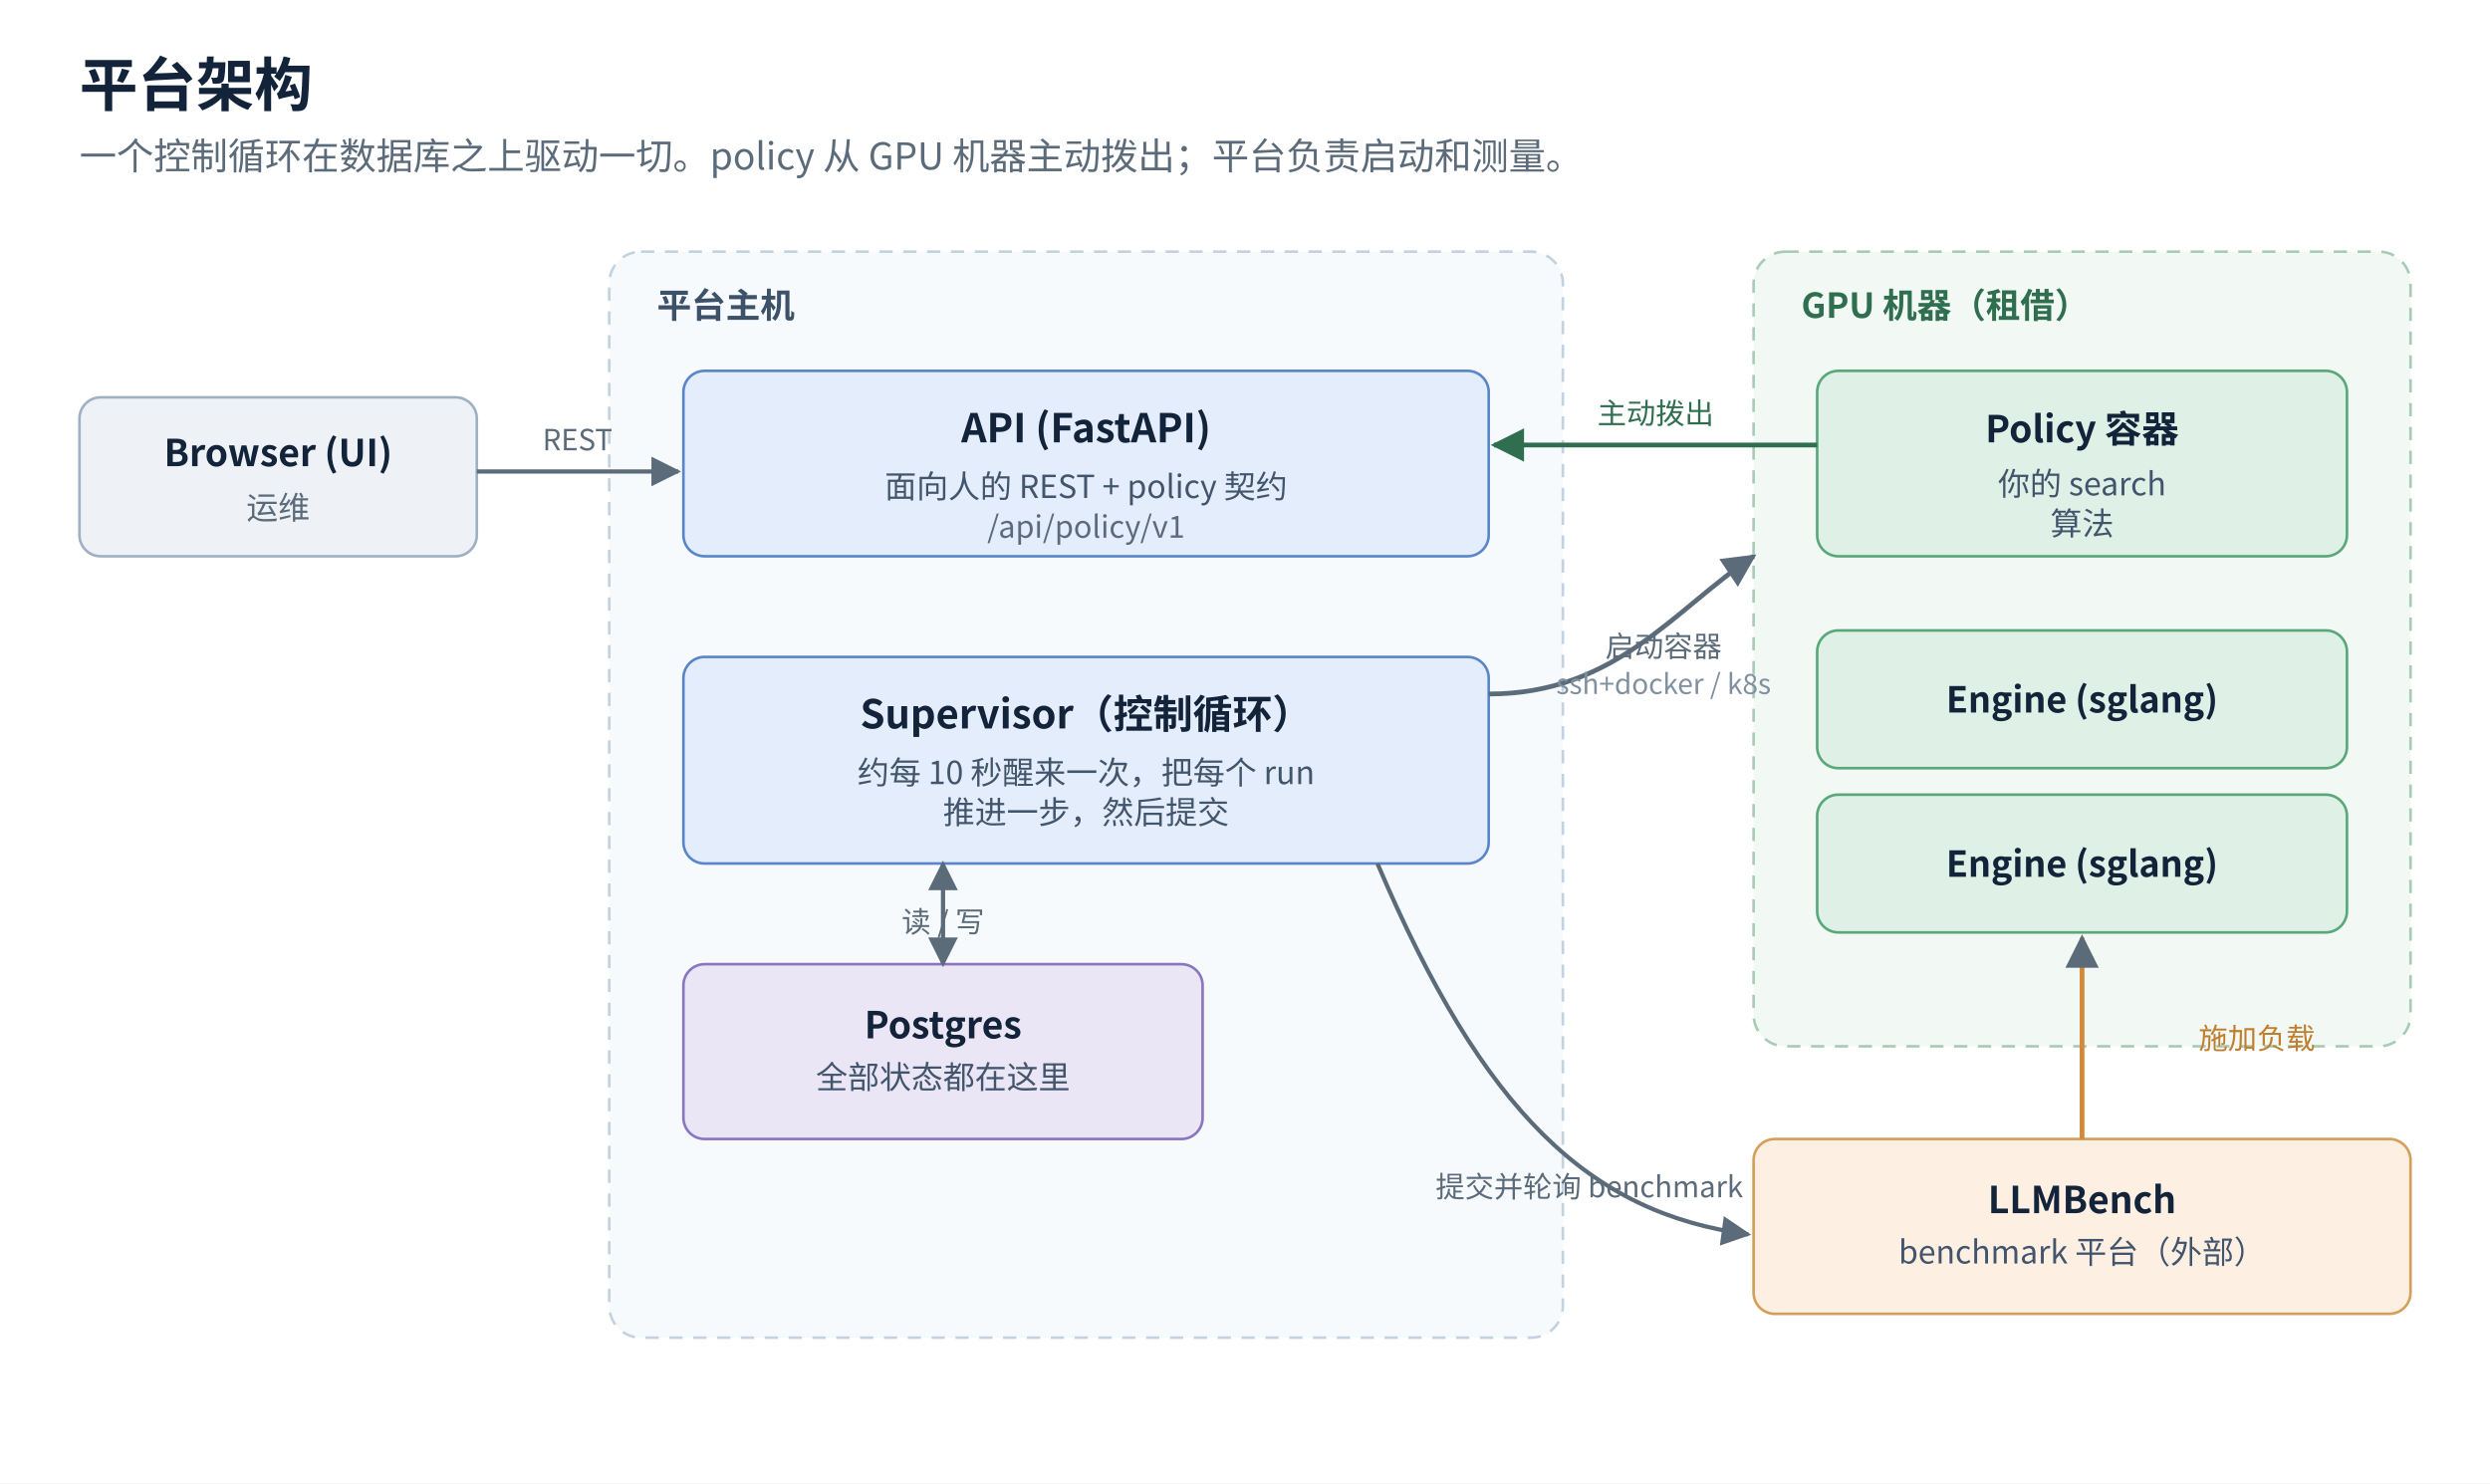
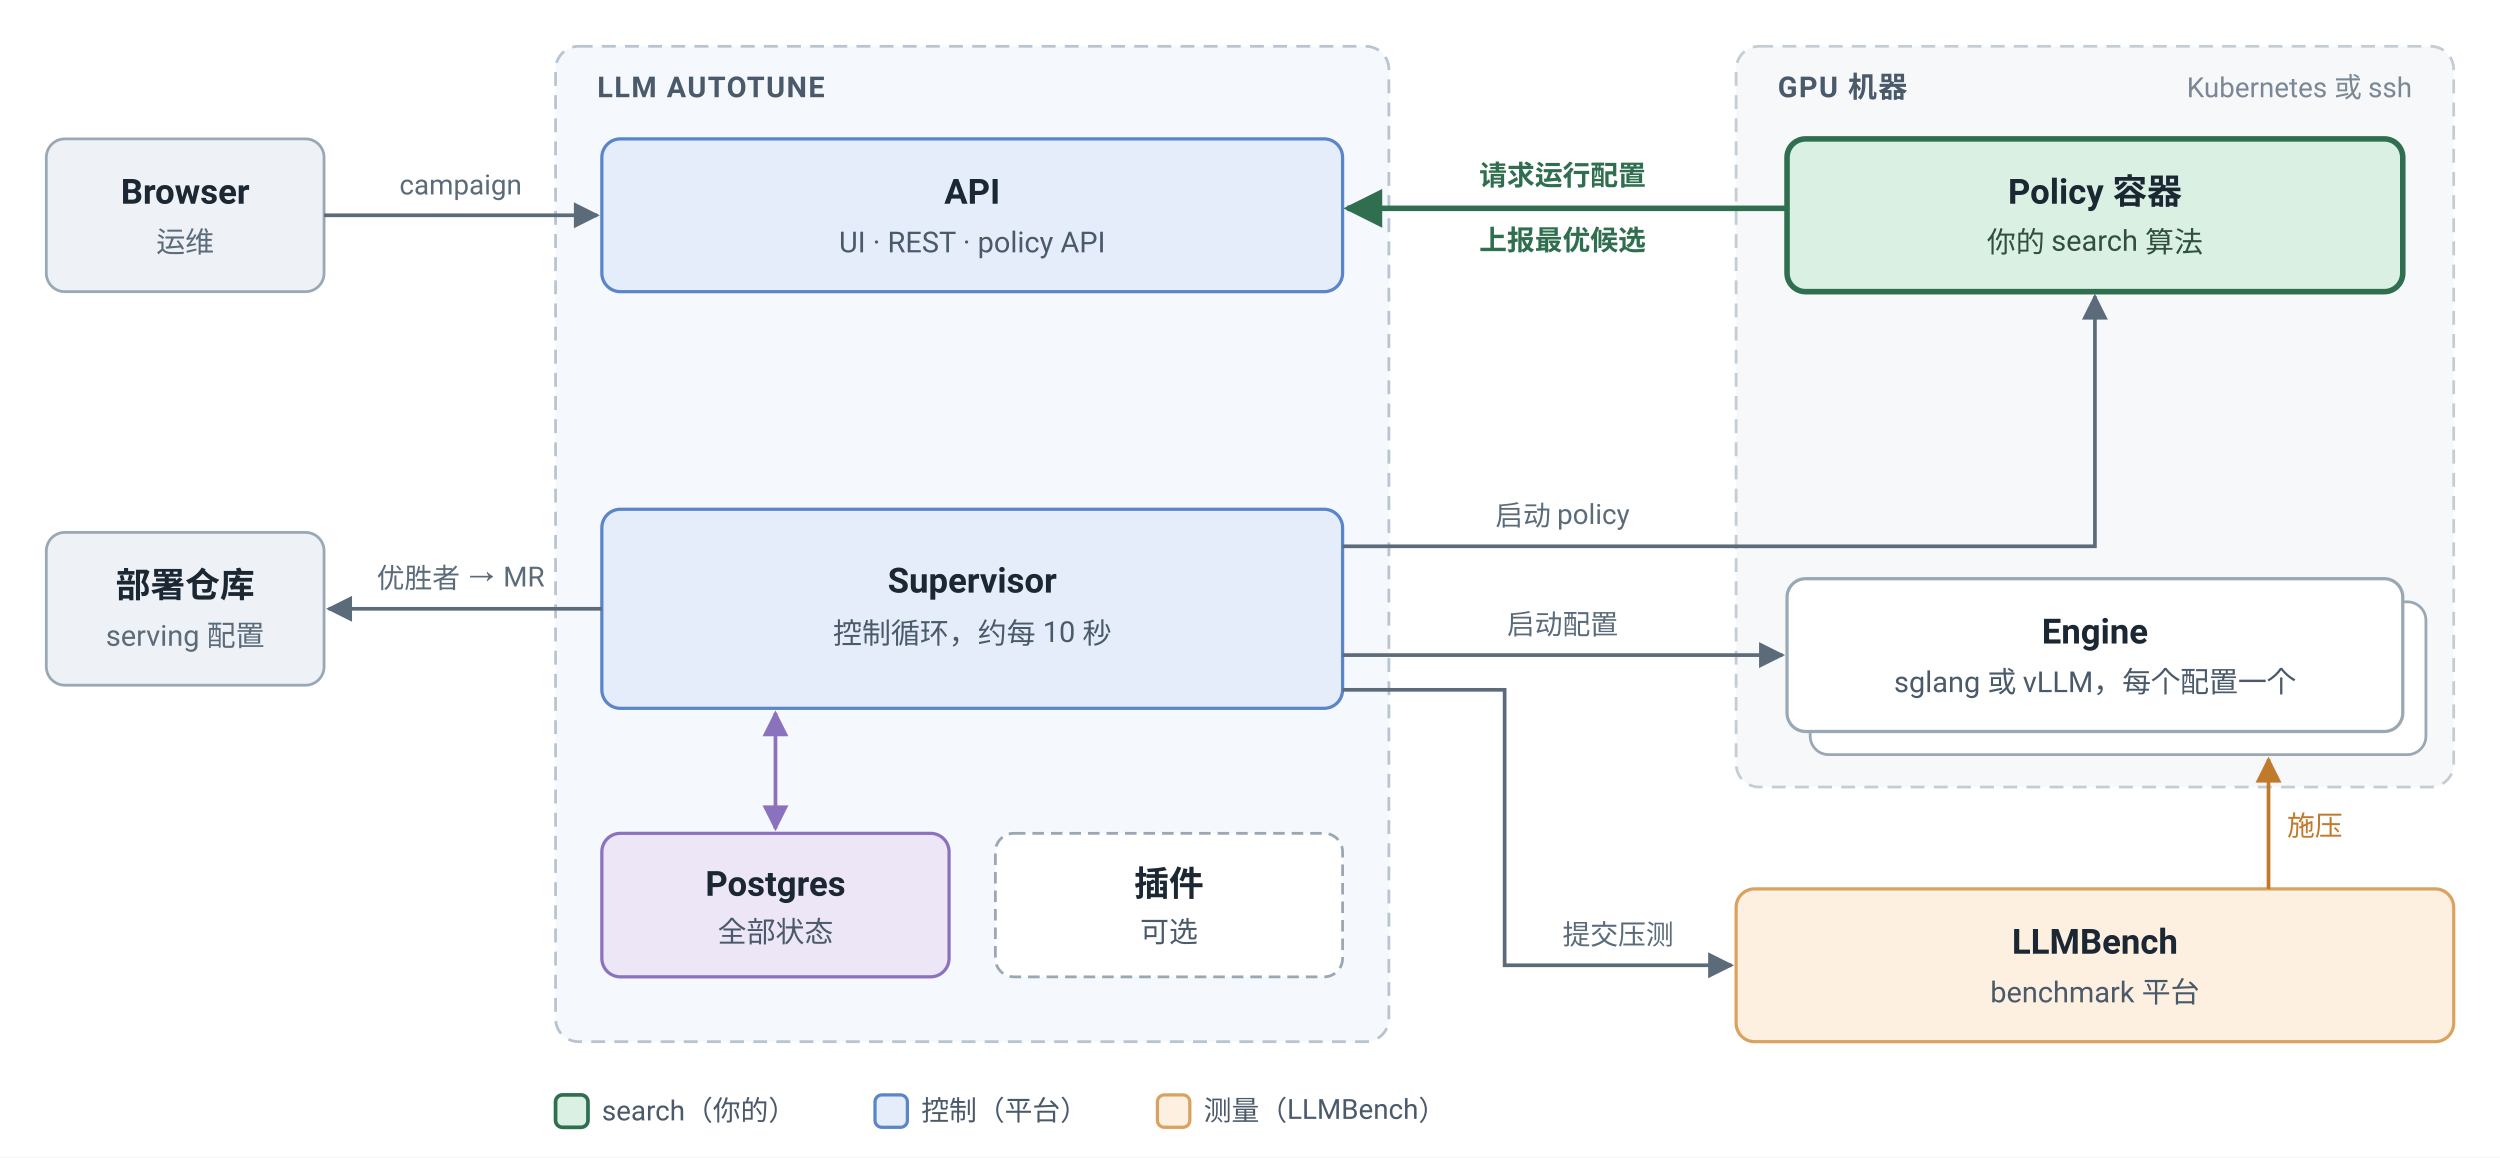
- <svg xmlns="http://www.w3.org/2000/svg" viewBox="0 0 940 560" font-family="PingFang SC, Hiragino Sans GB, Microsoft YaHei, Noto Sans CJK SC, Source Han Sans SC, -apple-system, Segoe UI, Roboto, Helvetica, Arial, sans-serif">
+ <svg xmlns="http://www.w3.org/2000/svg" viewBox="0 0 1080 500" font-family="-apple-system, Segoe UI, Roboto, Helvetica, Arial, sans-serif">
  <defs>
    <marker id="arr" viewBox="0 0 10 10" refX="9" refY="5" markerWidth="7" markerHeight="7" orient="auto-start-reverse">
      <path d="M0 0 L10 5 L0 10 z" fill="#5b6b7a" />
    </marker>
-     <marker id="arrb" viewBox="0 0 10 10" refX="9" refY="5" markerWidth="7" markerHeight="7" orient="auto-start-reverse">
+     <marker id="arrp" viewBox="0 0 10 10" refX="9" refY="5" markerWidth="7" markerHeight="7" orient="auto-start-reverse">
+       <path d="M0 0 L10 5 L0 10 z" fill="#8b72be" />
+     </marker>
+     <marker id="arrg" viewBox="0 0 10 10" refX="9" refY="5" markerWidth="7" markerHeight="7" orient="auto-start-reverse">
      <path d="M0 0 L10 5 L0 10 z" fill="#2f6f4f" />
    </marker>
+     <marker id="arro" viewBox="0 0 10 10" refX="9" refY="5" markerWidth="7" markerHeight="7" orient="auto-start-reverse">
+       <path d="M0 0 L10 5 L0 10 z" fill="#c07a2c" />
+     </marker>
  </defs>
-   <rect width="940" height="560" fill="#ffffff" />
-   <text x="30" y="40" font-size="22" font-weight="700" fill="#12233a">平台架构</text>
-   <text x="30" y="64" font-size="14" fill="#5b6b7a">一个控制循环在数据库之上驱动一切。policy 从 GPU 机器主动拨出；平台负责启动和测量。</text>
-   <rect x="30" y="150" width="150" height="60" rx="8" fill="#eef2f7" stroke="#9fb0c3" />
-   <text x="105" y="176" font-size="14" font-weight="600" fill="#12233a" text-anchor="middle">Browser (UI)</text>
-   <text x="105" y="196" font-size="12" fill="#5b6b7a" text-anchor="middle">运维</text>
-   <rect x="230" y="95" width="360" height="410" rx="12" fill="#f7fafc" stroke="#c4d2e0" stroke-dasharray="5 4" />
-   <text x="248" y="120" font-size="13" font-weight="700" fill="#3d5169">平台主机</text>
-   <rect x="258" y="140" width="304" height="70" rx="8" fill="#e4edfb" stroke="#5a86c9" />
-   <text x="410" y="167" font-size="15" font-weight="600" fill="#12233a" text-anchor="middle">API  (FastAPI)</text>
-   <text x="410" y="188" font-size="12" fill="#42556c" text-anchor="middle">面向人的 REST + policy 契约</text>
-   <text x="410" y="203" font-size="11.5" fill="#5b6b7a" text-anchor="middle">/api/policy/v1</text>
-   <rect x="258" y="248" width="304" height="78" rx="8" fill="#e4edfb" stroke="#5a86c9" />
-   <text x="410" y="275" font-size="15" font-weight="600" fill="#12233a" text-anchor="middle">Supervisor（控制循环）</text>
-   <text x="410" y="296" font-size="12" fill="#42556c" text-anchor="middle">约每 10 秒醒来一次，把每个 run</text>
-   <text x="410" y="311" font-size="12" fill="#42556c" text-anchor="middle">推进一步，然后提交</text>
-   <rect x="258" y="364" width="196" height="66" rx="8" fill="#eae6f6" stroke="#8a76c0" />
-   <text x="356" y="392" font-size="14" font-weight="600" fill="#12233a" text-anchor="middle">Postgres</text>
-   <text x="356" y="411" font-size="12" fill="#42556c" text-anchor="middle">全部状态都在这里</text>
-   <rect x="662" y="95" width="248" height="300" rx="12" fill="#f2f8f4" stroke="#a9cbb6" stroke-dasharray="5 4" />
-   <text x="680" y="120" font-size="13" font-weight="700" fill="#2f6f4f">GPU 机器（租借）</text>
-   <rect x="686" y="140" width="200" height="70" rx="8" fill="#dff0e6" stroke="#5aa77a" />
-   <text x="786" y="167" font-size="14" font-weight="600" fill="#12233a" text-anchor="middle">Policy 容器</text>
-   <text x="786" y="187" font-size="12" fill="#42556c" text-anchor="middle">你的 search</text>
-   <text x="786" y="202" font-size="12" fill="#42556c" text-anchor="middle">算法</text>
-   <rect x="686" y="238" width="200" height="52" rx="8" fill="#dff0e6" stroke="#5aa77a" />
-   <text x="786" y="269" font-size="13.5" font-weight="600" fill="#12233a" text-anchor="middle">Engine (sglang)</text>
-   <rect x="686" y="300" width="200" height="52" rx="8" fill="#dff0e6" stroke="#5aa77a" />
-   <text x="786" y="331" font-size="13.5" font-weight="600" fill="#12233a" text-anchor="middle">Engine (sglang)</text>
-   <rect x="662" y="430" width="248" height="66" rx="8" fill="#fdf0e3" stroke="#d3a05a" />
-   <text x="786" y="458" font-size="14" font-weight="600" fill="#12233a" text-anchor="middle">LLMBench</text>
-   <text x="786" y="477" font-size="12" fill="#42556c" text-anchor="middle">benchmark 平台（外部）</text>
-   <line x1="180" y1="178" x2="256" y2="178" stroke="#5b6b7a" stroke-width="1.6" marker-end="url(#arr)" />
-   <text x="218" y="170" font-size="11" fill="#5b6b7a" text-anchor="middle">REST</text>
-   <line x1="356" y1="364" x2="356" y2="326" stroke="#5b6b7a" stroke-width="1.6" marker-end="url(#arr)" marker-start="url(#arr)" />
-   <text x="356" y="352" font-size="11" fill="#5b6b7a" text-anchor="middle">读 / 写</text>
-   <line x1="686" y1="168" x2="564" y2="168" stroke="#2f6f4f" stroke-width="1.8" marker-end="url(#arrb)" />
-   <text x="625" y="160" font-size="11" fill="#2f6f4f" text-anchor="middle">主动拨出</text>
-   <path d="M562 262 C 610 262, 632 230, 662 210" fill="none" stroke="#5b6b7a" stroke-width="1.8" marker-end="url(#arr)" />
-   <text x="628" y="248" font-size="11" fill="#5b6b7a" text-anchor="middle">启动容器</text>
-   <text x="628" y="262" font-size="10.5" fill="#8090a0" text-anchor="middle">ssh+docker / k8s</text>
-   <path d="M520 326 C 560 420, 600 458, 660 466" fill="none" stroke="#5b6b7a" stroke-width="1.6" marker-end="url(#arr)" />
-   <text x="600" y="452" font-size="11" fill="#5b6b7a" text-anchor="middle">提交并轮询 benchmark</text>
-   <line x1="786" y1="430" x2="786" y2="354" stroke="#d3893a" stroke-width="1.8" marker-end="url(#arr)" />
-   <text x="852" y="396" font-size="11" fill="#c07f2f" text-anchor="middle">施加负载</text>
+   <rect width="1080" height="500" fill="#ffffff" />
+   <rect x="20" y="60" width="120" height="66" rx="8" fill="#eef1f5" stroke="#9aa7b4" stroke-width="1.2" />
+   <text x="80" y="88" font-size="15" font-weight="700" fill="#1b2733" text-anchor="middle">Browser</text>
+   <text x="80" y="109" font-size="12.5" fill="#5b6b7a" text-anchor="middle">运维</text>
+   <rect x="20" y="230" width="120" height="66" rx="8" fill="#eef1f5" stroke="#9aa7b4" stroke-width="1.2" />
+   <text x="80" y="258" font-size="15" font-weight="700" fill="#1b2733" text-anchor="middle">部署仓库</text>
+   <text x="80" y="279" font-size="12.5" fill="#5b6b7a" text-anchor="middle">serving 配置</text>
+   <rect x="240" y="20" width="360" height="430" rx="10" fill="#f5f8fc" stroke="#b8c4d0" stroke-width="1.2" stroke-dasharray="6 4" />
+   <text x="258" y="42" font-size="12.5" font-weight="700" fill="#4a5a6a" letter-spacing="0.6">LLM AUTOTUNE</text>
+   <rect x="260" y="60" width="320" height="66" rx="8" fill="#e4edf9" stroke="#5b85c9" stroke-width="1.4" />
+   <text x="420" y="88" font-size="15" font-weight="700" fill="#1b2733" text-anchor="middle">API</text>
+   <text x="420" y="109" font-size="12.5" fill="#4a5a6a" text-anchor="middle">UI · REST · policy API</text>
+   <rect x="260" y="220" width="320" height="86" rx="8" fill="#e4edf9" stroke="#5b85c9" stroke-width="1.4" />
+   <text x="420" y="256" font-size="15" font-weight="700" fill="#1b2733" text-anchor="middle">Supervisor</text>
+   <text x="420" y="278" font-size="12.5" fill="#4a5a6a" text-anchor="middle">控制循环，约每 10 秒</text>
+   <rect x="260" y="360" width="150" height="62" rx="8" fill="#ece6f6" stroke="#8b72be" stroke-width="1.4" />
+   <text x="335" y="387" font-size="15" font-weight="700" fill="#1b2733" text-anchor="middle">Postgres</text>
+   <text x="335" y="407" font-size="12.5" fill="#4a5a6a" text-anchor="middle">全部状态</text>
+   <rect x="430" y="360" width="150" height="62" rx="8" fill="#ffffff" stroke="#9aa7b4" stroke-width="1.2" stroke-dasharray="5 3" />
+   <text x="505" y="387" font-size="15" font-weight="700" fill="#1b2733" text-anchor="middle">插件</text>
+   <text x="505" y="407" font-size="12.5" fill="#4a5a6a" text-anchor="middle">可选</text>
+   <rect x="750" y="20" width="310" height="320" rx="10" fill="#f7f8fa" stroke="#c4ccd4" stroke-width="1.2" stroke-dasharray="6 4" />
+   <text x="768" y="42" font-size="12.5" font-weight="700" fill="#4a5a6a" letter-spacing="0.6">GPU 机器</text>
+   <text x="1042" y="42" font-size="12" fill="#7a8794" text-anchor="end">Kubernetes 或 ssh</text>
+   <rect x="772" y="60" width="266" height="66" rx="8" fill="#d9f0e2" stroke="#2f6f4f" stroke-width="2.4" />
+   <text x="905" y="88" font-size="15" font-weight="700" fill="#1b2733" text-anchor="middle">Policy 容器</text>
+   <text x="905" y="109" font-size="12.5" fill="#2f4f3f" text-anchor="middle">你的 search 算法</text>
+   <rect x="782" y="260" width="266" height="66" rx="8" fill="#ffffff" stroke="#9aa7b4" stroke-width="1.2" />
+   <rect x="772" y="250" width="266" height="66" rx="8" fill="#ffffff" stroke="#9aa7b4" stroke-width="1.4" />
+   <text x="905" y="278" font-size="15" font-weight="700" fill="#1b2733" text-anchor="middle">Engine</text>
+   <text x="905" y="299" font-size="12.5" fill="#4a5a6a" text-anchor="middle">sglang 或 vLLM，每个配置一个</text>
+   <rect x="750" y="384" width="310" height="66" rx="8" fill="#fdf0e1" stroke="#d9a35f" stroke-width="1.4" />
+   <text x="905" y="412" font-size="15" font-weight="700" fill="#1b2733" text-anchor="middle">LLMBench</text>
+   <text x="905" y="433" font-size="12.5" fill="#4a5a6a" text-anchor="middle">benchmark 平台</text>
+   <g font-size="12">
+     <line x1="140" y1="93" x2="258" y2="93" stroke="#5b6b7a" stroke-width="1.6" marker-end="url(#arr)" />
+     <text x="199" y="84" fill="#5b6b7a" text-anchor="middle">campaign</text>
+     <line x1="260" y1="263" x2="142" y2="263" stroke="#5b6b7a" stroke-width="1.6" marker-end="url(#arr)" />
+     <text x="199" y="254" fill="#5b6b7a" text-anchor="middle">优胜者 → MR</text>
+     <line x1="335" y1="308" x2="335" y2="358" stroke="#8b72be" stroke-width="1.6" marker-start="url(#arrp)" marker-end="url(#arrp)" />
+     <line x1="772" y1="90" x2="582" y2="90" stroke="#2f6f4f" stroke-width="2.4" marker-end="url(#arrg)" />
+     <text x="675" y="80" fill="#2f6f4f" font-weight="700" text-anchor="middle">请求运行配置</text>
+     <text x="675" y="108" fill="#2f6f4f" font-weight="700" text-anchor="middle">上报最优候选</text>
+     <path d="M580 236 H905 V128" fill="none" stroke="#5b6b7a" stroke-width="1.6" marker-end="url(#arr)" />
+     <text x="675" y="227" fill="#5b6b7a" text-anchor="middle">启动 policy</text>
+     <line x1="580" y1="283" x2="770" y2="283" stroke="#5b6b7a" stroke-width="1.6" marker-end="url(#arr)" />
+     <text x="675" y="274" fill="#5b6b7a" text-anchor="middle">启动配置</text>
+     <path d="M580 298 H650 V417 H748" fill="none" stroke="#5b6b7a" stroke-width="1.6" marker-end="url(#arr)" />
+     <text x="699" y="408" fill="#5b6b7a" text-anchor="middle">提交压测</text>
+     <line x1="980" y1="384" x2="980" y2="328" stroke="#c07a2c" stroke-width="1.6" marker-end="url(#arro)" />
+     <text x="988" y="361" fill="#c07a2c">施压</text>
+   </g>
+   <g font-size="12" fill="#4a5a6a">
+     <rect x="240" y="473" width="14" height="14" rx="3" fill="#d9f0e2" stroke="#2f6f4f" stroke-width="1.6" />
+     <text x="260" y="484">search（你的）</text>
+     <rect x="378" y="473" width="14" height="14" rx="3" fill="#e4edf9" stroke="#5b85c9" stroke-width="1.4" />
+     <text x="398" y="484">控制（平台）</text>
+     <rect x="500" y="473" width="14" height="14" rx="3" fill="#fdf0e1" stroke="#d9a35f" stroke-width="1.4" />
+     <text x="520" y="484">测量（LLMBench）</text>
+   </g>
</svg>
